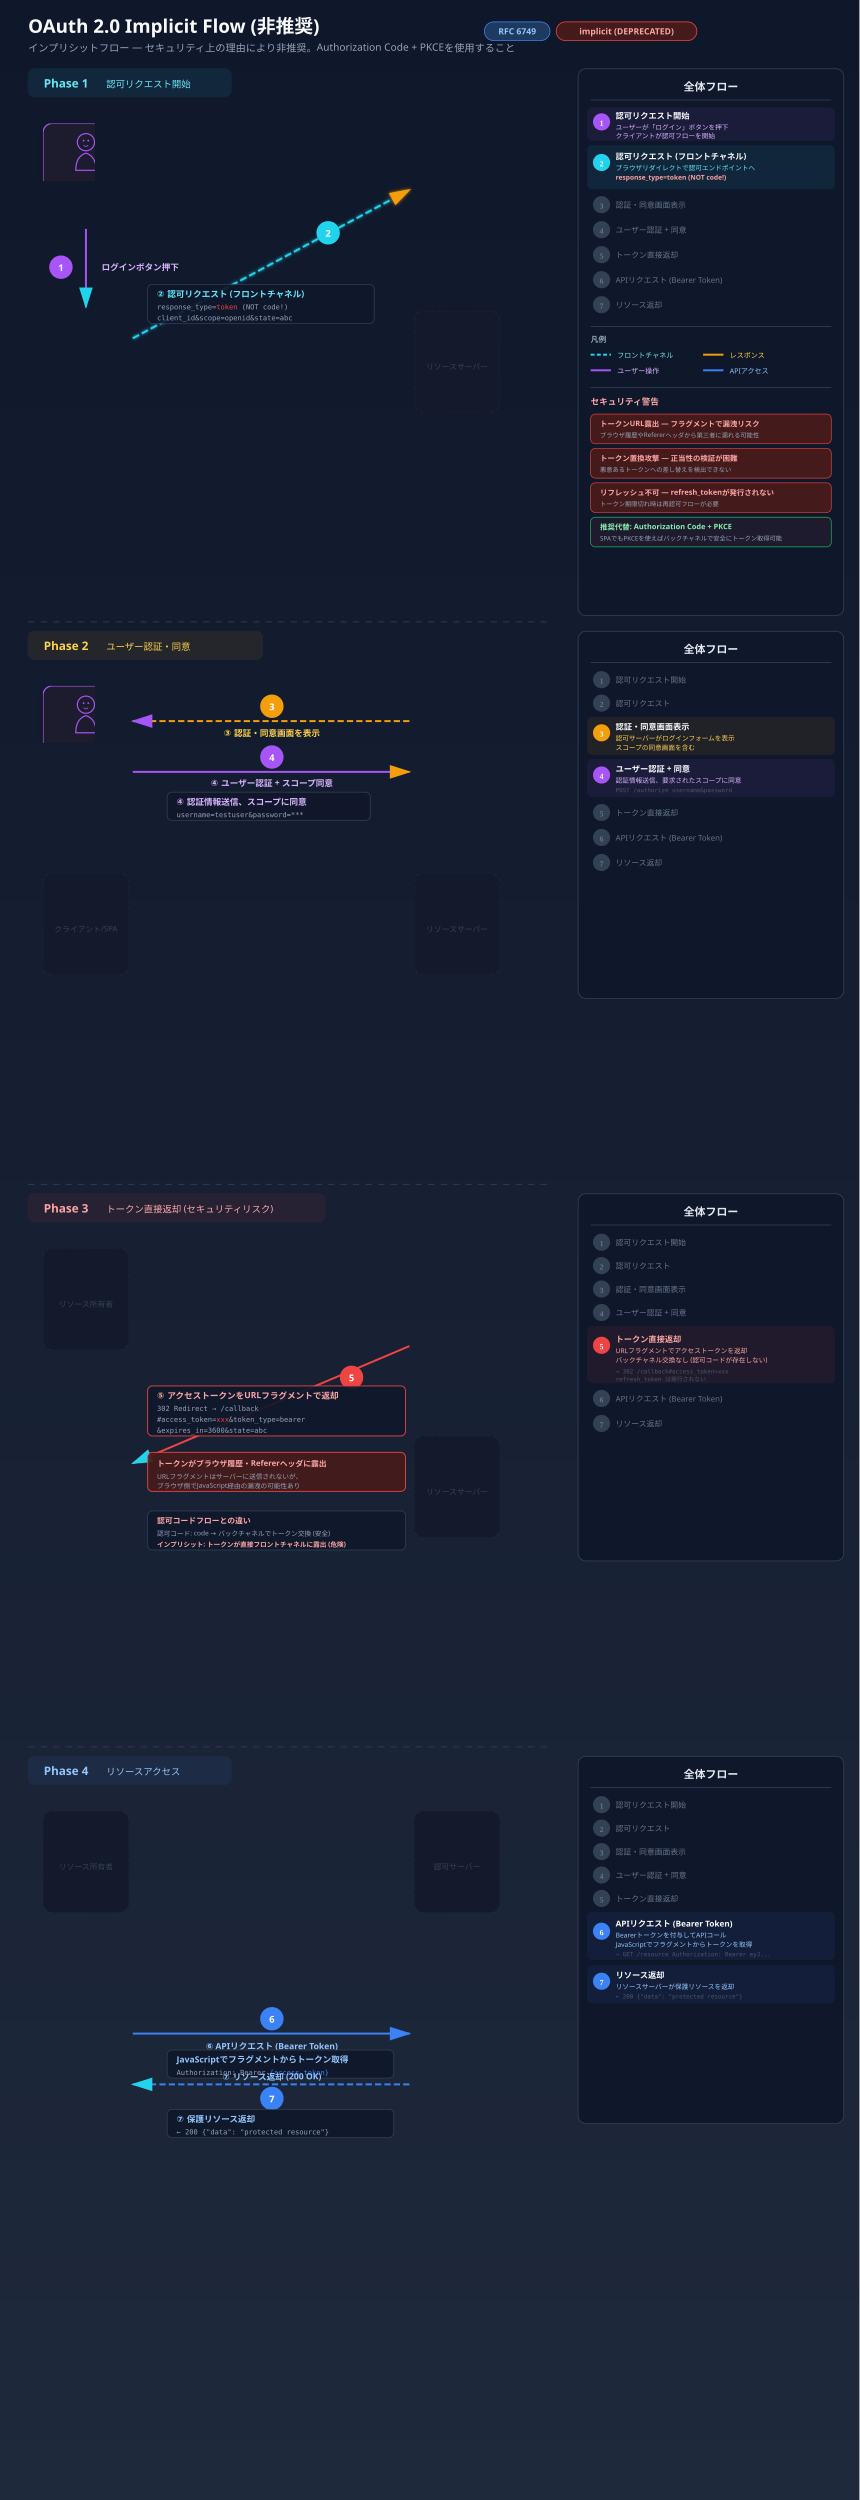
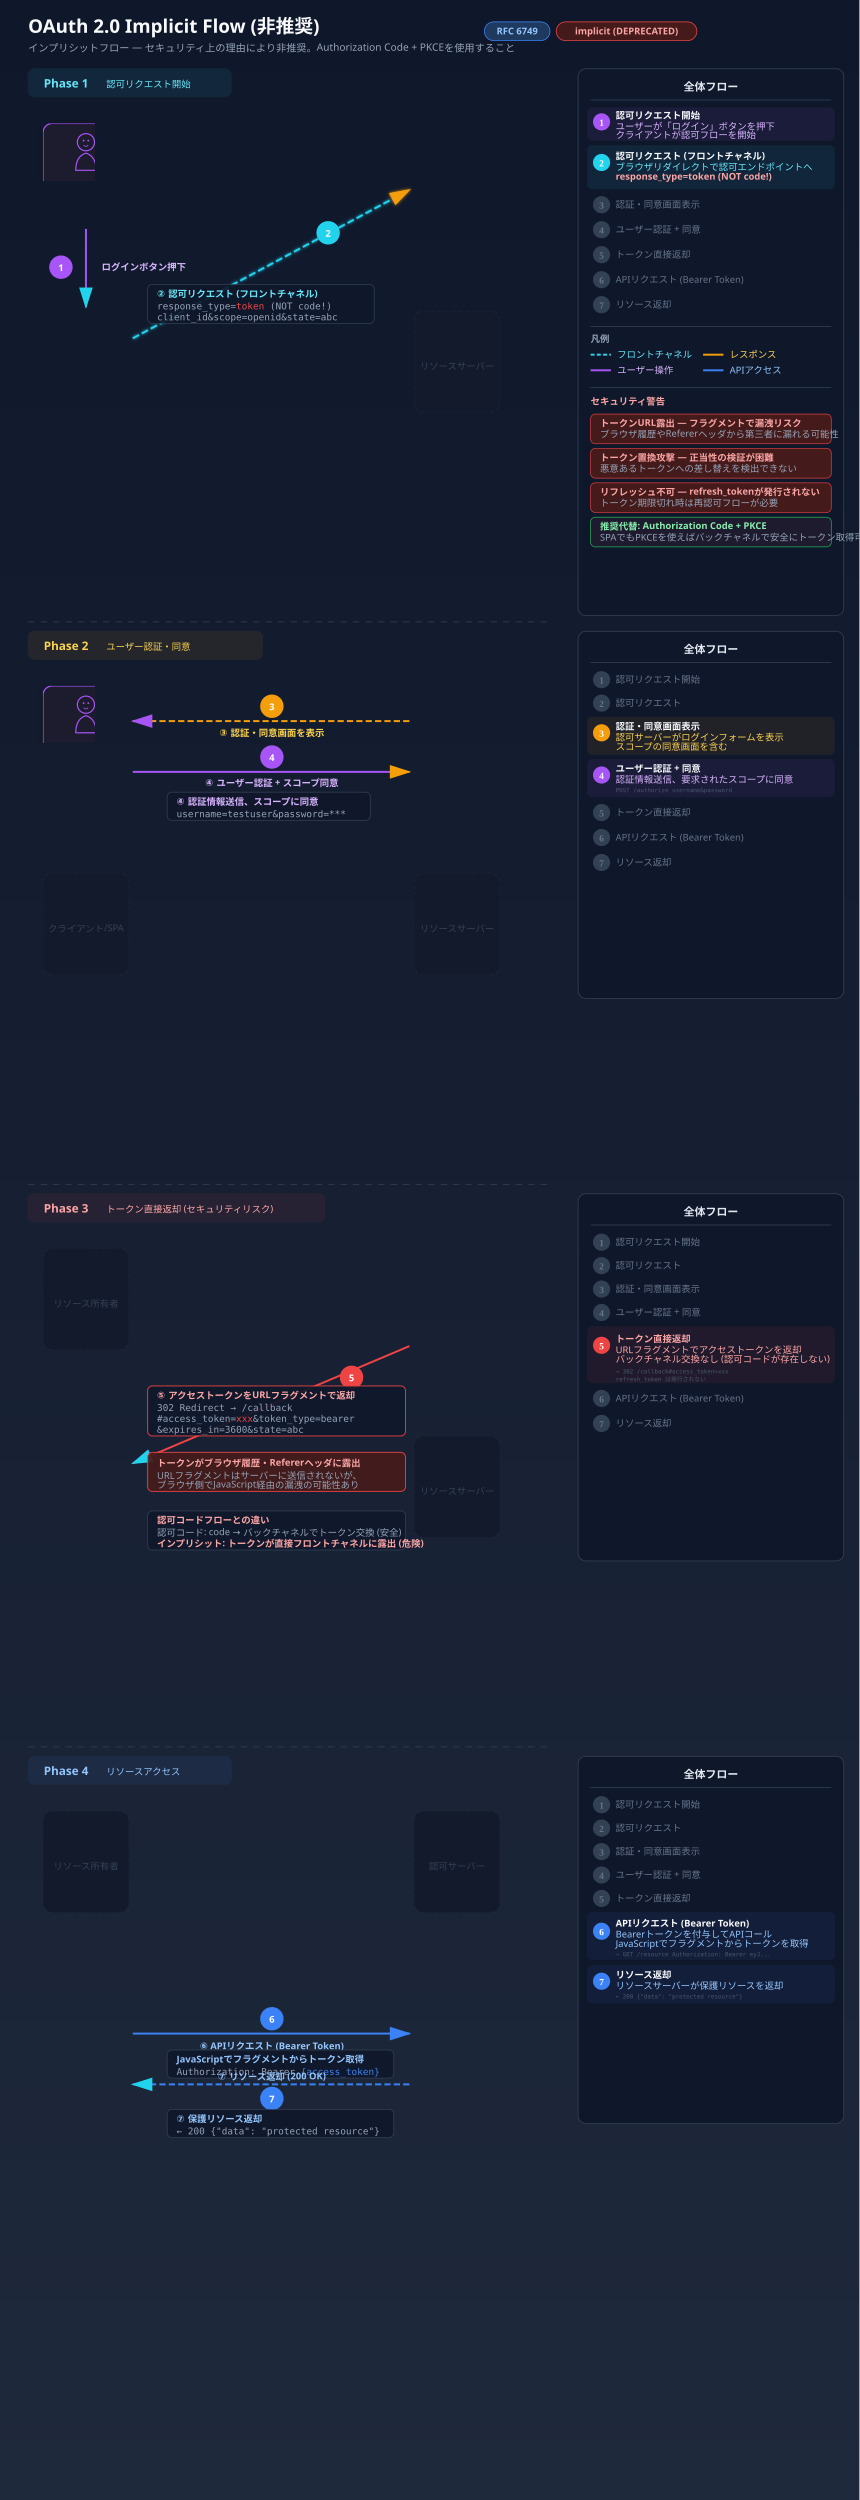
<svg xmlns="http://www.w3.org/2000/svg" viewBox="0 0 1100 3200">
  <defs>
    <linearGradient id="bgGrad" x1="0" y1="0" x2="0" y2="1">
      <stop offset="0%" stop-color="#0f172a" />
      <stop offset="100%" stop-color="#1e293b" />
    </linearGradient>
    <filter id="shadow">
      <feDropShadow dx="0" dy="2" stdDeviation="4" flood-color="#000" flood-opacity="0.35" />
    </filter>
    <filter id="glow">
      <feGaussianBlur stdDeviation="2.5" result="blur" />
      <feMerge>
        <feMergeNode in="blur" />
        <feMergeNode in="SourceGraphic" />
      </feMerge>
    </filter>
    <marker id="arrowPurple" markerWidth="11" markerHeight="7" refX="10" refY="3.5" orient="auto">
      <polygon points="0 0, 11 3.5, 0 7" fill="#a855f7" />
    </marker>
    <marker id="arrowCyan" markerWidth="11" markerHeight="7" refX="10" refY="3.5" orient="auto">
      <polygon points="0 0, 11 3.5, 0 7" fill="#22d3ee" />
    </marker>
    <marker id="arrowAmber" markerWidth="11" markerHeight="7" refX="10" refY="3.5" orient="auto">
      <polygon points="0 0, 11 3.5, 0 7" fill="#f59e0b" />
    </marker>
    <marker id="arrowGreen" markerWidth="11" markerHeight="7" refX="10" refY="3.5" orient="auto">
      <polygon points="0 0, 11 3.5, 0 7" fill="#22c55e" />
    </marker>
    <marker id="arrowBlue" markerWidth="11" markerHeight="7" refX="10" refY="3.5" orient="auto">
      <polygon points="0 0, 11 3.5, 0 7" fill="#3b82f6" />
    </marker>
    <marker id="arrowRed" markerWidth="11" markerHeight="7" refX="10" refY="3.5" orient="auto">
      <polygon points="0 0, 11 3.5, 0 7" fill="#ef4444" />
    </marker>
    <symbol id="owner" viewBox="0 0 110 130">
      <rect x="0" y="0" width="110" height="130" rx="12" fill="#1e1b2e" stroke="#a855f7" stroke-width="1.6" />
      <g transform="translate(55, 32)">
        <circle cx="0" cy="-8" r="11" fill="none" stroke="#a855f7" stroke-width="1.5" />
        <circle cx="-3" cy="-10" r="1.2" fill="#a855f7" />
        <circle cx="3" cy="-10" r="1.2" fill="#a855f7" />
        <path d="M-2.5,-4 Q0,-1 2.5,-4" fill="none" stroke="#a855f7" stroke-width="1" stroke-linecap="round" />
        <path d="M-13,28 Q-13,10 0,6 Q13,10 13,28" fill="none" stroke="#a855f7" stroke-width="1.5" />
        <line x1="-13" y1="28" x2="13" y2="28" stroke="#a855f7" stroke-width="1.5" stroke-linecap="round" />
        <rect x="17" y="-18" width="20" height="14" rx="2" fill="none" stroke="#a855f7" stroke-width="0.8" opacity="0.5" />
        <rect x="19" y="-16" width="5" height="5" rx="1" fill="#a855f7" opacity="0.3" />
      </g>
      <text x="55" y="100" text-anchor="middle" fill="#d8b4fe" font-size="12" font-weight="700" font-family="'Segoe UI', sans-serif">リソース所有者</text>
-       <text x="55" y="116" text-anchor="middle" fill="#a855f7" font-size="8.5" opacity="0.7" font-family="'Segoe UI', sans-serif">(Resource Owner)</text>
+       <text x="55" y="116" text-anchor="middle" fill="#a855f7" font-size="12" opacity="0.7" font-family="'Segoe UI', sans-serif">(Resource Owner)</text>
    </symbol>
    <symbol id="client" viewBox="0 0 110 130">
      <rect x="0" y="0" width="110" height="130" rx="12" fill="#1e1b2e" stroke="#22d3ee" stroke-width="1.6" />
      <g transform="translate(55, 34)">
        <rect x="-18" y="-16" width="36" height="26" rx="3" fill="none" stroke="#22d3ee" stroke-width="1.3" />
        <rect x="-14" y="-12" width="28" height="18" rx="1" fill="#22d3ee" opacity="0.05" />
        <circle cx="0" cy="-3" r="6.5" fill="none" stroke="#22d3ee" stroke-width="1" />
        <circle cx="0" cy="-3" r="2.5" fill="none" stroke="#22d3ee" stroke-width="0.8" />
        <line x1="0" y1="-11" x2="0" y2="-9.5" stroke="#22d3ee" stroke-width="1" />
        <line x1="0" y1="3.5" x2="0" y2="5" stroke="#22d3ee" stroke-width="1" />
        <line x1="-8" y1="-3" x2="-6.5" y2="-3" stroke="#22d3ee" stroke-width="1" />
        <line x1="6.5" y1="-3" x2="8" y2="-3" stroke="#22d3ee" stroke-width="1" />
        <line x1="0" y1="13" x2="0" y2="18" stroke="#22d3ee" stroke-width="1.3" />
        <line x1="-9" y1="18" x2="9" y2="18" stroke="#22d3ee" stroke-width="1.3" stroke-linecap="round" />
      </g>
      <text x="55" y="100" text-anchor="middle" fill="#67e8f9" font-size="12" font-weight="700" font-family="'Segoe UI', sans-serif">クライアント/SPA</text>
-       <text x="55" y="116" text-anchor="middle" fill="#22d3ee" font-size="8.5" opacity="0.7" font-family="'Segoe UI', sans-serif">(Client)</text>
+       <text x="55" y="116" text-anchor="middle" fill="#22d3ee" font-size="12" opacity="0.7" font-family="'Segoe UI', sans-serif">(Client)</text>
    </symbol>
    <symbol id="authsv" viewBox="0 0 110 130">
      <rect x="0" y="0" width="110" height="130" rx="12" fill="#1e1b2e" stroke="#f59e0b" stroke-width="1.6" />
      <g transform="translate(55, 32)">
        <path d="M0,-22 L14,-15 L14,1 Q14,14 0,20 Q-14,14 -14,1 L-14,-15 Z" fill="none" stroke="#f59e0b" stroke-width="1.4" />
        <rect x="-6" y="-3" width="12" height="10" rx="2" fill="none" stroke="#f59e0b" stroke-width="1.2" />
        <path d="M-3.5,-3 L-3.5,-7 Q-3.5,-12 0,-12 Q3.5,-12 3.5,-7 L3.5,-3" fill="none" stroke="#f59e0b" stroke-width="1.2" />
        <circle cx="0" cy="2" r="1.5" fill="#f59e0b" />
        <line x1="0" y1="3.5" x2="0" y2="6" stroke="#f59e0b" stroke-width="1.1" />
      </g>
      <text x="55" y="100" text-anchor="middle" fill="#fcd34d" font-size="12" font-weight="700" font-family="'Segoe UI', sans-serif">認可サーバー</text>
-       <text x="55" y="116" text-anchor="middle" fill="#f59e0b" font-size="8.5" opacity="0.7" font-family="'Segoe UI', sans-serif">(Auth Server)</text>
+       <text x="55" y="116" text-anchor="middle" fill="#f59e0b" font-size="12" opacity="0.7" font-family="'Segoe UI', sans-serif">(Auth Server)</text>
    </symbol>
    <symbol id="ressv" viewBox="0 0 110 130">
      <rect x="0" y="0" width="110" height="130" rx="12" fill="#1e1b2e" stroke="#3b82f6" stroke-width="1.6" />
      <g transform="translate(55, 30)">
        <rect x="-18" y="-18" width="36" height="11" rx="2" fill="none" stroke="#3b82f6" stroke-width="1.2" />
        <circle cx="-10" cy="-12.5" r="1.5" fill="#3b82f6" />
        <circle cx="-5" cy="-12.5" r="1.5" fill="#3b82f6" />
        <rect x="-18" y="-3" width="36" height="11" rx="2" fill="none" stroke="#3b82f6" stroke-width="1.2" />
        <circle cx="-10" cy="2.5" r="1.5" fill="#3b82f6" />
        <circle cx="-5" cy="2.5" r="1.5" fill="#3b82f6" />
        <rect x="-18" y="12" width="36" height="11" rx="2" fill="none" stroke="#3b82f6" stroke-width="1.2" />
        <circle cx="-10" cy="17.5" r="1.5" fill="#3b82f6" />
        <circle cx="-5" cy="17.5" r="1.5" fill="#3b82f6" />
        <g transform="translate(24, 8)">
          <rect x="-5" y="-2" width="10" height="7" rx="1.5" fill="#1e1b2e" stroke="#3b82f6" stroke-width="1" />
          <path d="M-2.5,-2 L-2.5,-5 Q-2.5,-8 0,-8 Q2.5,-8 2.5,-5 L2.5,-2" fill="none" stroke="#3b82f6" stroke-width="1" />
        </g>
      </g>
      <text x="55" y="100" text-anchor="middle" fill="#93c5fd" font-size="12" font-weight="700" font-family="'Segoe UI', sans-serif">リソースサーバー</text>
-       <text x="55" y="116" text-anchor="middle" fill="#3b82f6" font-size="8.5" opacity="0.7" font-family="'Segoe UI', sans-serif">(Resource Server)</text>
+       <text x="55" y="116" text-anchor="middle" fill="#3b82f6" font-size="12" opacity="0.7" font-family="'Segoe UI', sans-serif">(Resource Server)</text>
    </symbol>
    <symbol id="dimbox" viewBox="0 0 110 130">
      <rect x="0" y="0" width="110" height="130" rx="12" fill="#131a2b" stroke="#1e293b" stroke-width="1" stroke-dasharray="5,4" />
    </symbol>
  </defs>
  <rect width="1100" height="3200" fill="url(#bgGrad)" />
  <text x="36" y="42" fill="#f8fafc" font-size="24" font-weight="700" font-family="'Segoe UI', sans-serif">OAuth 2.0 Implicit Flow (非推奨)</text>
  <text x="36" y="66" fill="#94a3b8" font-size="13" font-family="'Segoe UI', sans-serif">インプリシットフロー — セキュリティ上の理由により非推奨。Authorization Code + PKCEを使用すること</text>
  <rect x="620" y="28" width="84" height="24" rx="12" fill="#1e3a5f" stroke="#3b82f6" stroke-width="1" />
-   <text x="662" y="44" text-anchor="middle" fill="#93c5fd" font-size="11" font-weight="600" font-family="'Segoe UI', sans-serif">RFC 6749</text>
+   <text x="662" y="44" text-anchor="middle" fill="#93c5fd" font-size="12" font-weight="600" font-family="'Segoe UI', sans-serif">RFC 6749</text>
  <rect x="712" y="28" width="180" height="24" rx="12" fill="#451a1a" stroke="#ef4444" stroke-width="1" />
-   <text x="802" y="44" text-anchor="middle" fill="#fca5a5" font-size="11" font-weight="600" font-family="'Segoe UI', sans-serif">implicit (DEPRECATED)</text>
+   <text x="802" y="44" text-anchor="middle" fill="#fca5a5" font-size="12" font-weight="600" font-family="'Segoe UI', sans-serif">implicit (DEPRECATED)</text>
  <g transform="translate(0, 88)">
    <rect x="36" y="0" width="260" height="36" rx="8" fill="#22d3ee" opacity="0.08" stroke="#22d3ee" stroke-width="1" />
    <text x="56" y="24" fill="#67e8f9" font-size="15" font-weight="700" font-family="'Segoe UI', sans-serif">Phase 1</text>
    <text x="136" y="24" fill="#67e8f9" font-size="12" font-family="'Segoe UI', sans-serif">認可リクエスト開始</text>
    <use href="#owner" x="55" y="70" width="110" height="130" filter="url(#shadow)" />
    <use href="#authsv" x="530" y="70" width="110" height="130" filter="url(#shadow)" />
    <use href="#client" x="55" y="310" width="110" height="130" filter="url(#shadow)" />
    <use href="#dimbox" x="530" y="310" width="110" height="130" />
-     <text x="585" y="385" text-anchor="middle" fill="#334155" font-size="10" font-family="'Segoe UI', sans-serif">リソースサーバー</text>
+     <text x="585" y="385" text-anchor="middle" fill="#334155" font-size="12" font-family="'Segoe UI', sans-serif">リソースサーバー</text>
    <path d="M 110 205 L 110 305" fill="none" stroke="#a855f7" stroke-width="2.5" marker-end="url(#arrowCyan)" />
    <circle cx="78" cy="254" r="15" fill="#a855f7" />
    <text x="78" y="259" text-anchor="middle" fill="#fff" font-size="12" font-weight="700" font-family="'Segoe UI', sans-serif">1</text>
-     <text x="130" y="258" fill="#d8b4fe" font-size="11" font-weight="600" font-family="'Segoe UI', sans-serif">ログインボタン押下</text>
+     <text x="130" y="258" fill="#d8b4fe" font-size="12" font-weight="600" font-family="'Segoe UI', sans-serif">ログインボタン押下</text>
    <path d="M 170 345 L 524 155" fill="none" stroke="#22d3ee" stroke-width="2.5" stroke-dasharray="9,4" marker-end="url(#arrowAmber)" filter="url(#glow)" />
    <circle cx="420" cy="210" r="15" fill="#22d3ee" />
    <text x="420" y="215" text-anchor="middle" fill="#fff" font-size="12" font-weight="700" font-family="'Segoe UI', sans-serif">2</text>
    <g transform="translate(195, 290)">
      <rect x="-6" y="-14" width="290" height="50" rx="6" fill="#0f172a" stroke="#334155" stroke-width="1" opacity="0.92" />
-       <text x="6" y="2" fill="#67e8f9" font-size="11" font-weight="600" font-family="'Segoe UI', sans-serif">② 認可リクエスト (フロントチャネル)</text>
-       <text x="6" y="18" fill="#94a3b8" font-size="9" font-family="'Fira Code', monospace">response_type=<tspan fill="#ef4444">token</tspan> (NOT code!)</text>
-       <text x="6" y="32" fill="#94a3b8" font-size="9" font-family="'Fira Code', monospace">client_id&amp;scope=openid&amp;state=abc</text>
+       <text x="6" y="2" fill="#67e8f9" font-size="12" font-weight="600" font-family="'Segoe UI', sans-serif">② 認可リクエスト (フロントチャネル)</text>
+       <text x="6" y="18" fill="#94a3b8" font-size="12" font-family="'Fira Code', monospace">response_type=<tspan fill="#ef4444">token</tspan> (NOT code!)</text>
+       <text x="6" y="32" fill="#94a3b8" font-size="12" font-family="'Fira Code', monospace">client_id&amp;scope=openid&amp;state=abc</text>
    </g>
    <g transform="translate(740, 0)">
      <rect x="0" y="0" width="340" height="700" rx="10" fill="#0f172a" stroke="#334155" stroke-width="1" />
      <text x="170" y="28" text-anchor="middle" fill="#e2e8f0" font-size="14" font-weight="700" font-family="'Segoe UI', sans-serif">全体フロー</text>
      <line x1="16" y1="40" x2="324" y2="40" stroke="#334155" stroke-width="1" />
      <rect x="12" y="50" width="316" height="42" rx="6" fill="#a855f7" opacity="0.08" stroke="#a855f7" stroke-width="0.8" />
      <circle cx="30" cy="68" r="11" fill="#a855f7" />
-       <text x="30" y="73" text-anchor="middle" fill="#fff" font-size="10" font-weight="700">1</text>
-       <text x="48" y="64" fill="#f8fafc" font-size="10.5" font-weight="600" font-family="'Segoe UI', sans-serif">認可リクエスト開始</text>
-       <text x="48" y="78" fill="#d8b4fe" font-size="8.5" font-family="'Segoe UI', sans-serif">ユーザーが「ログイン」ボタンを押下</text>
-       <text x="48" y="89" fill="#d8b4fe" font-size="8.5" font-family="'Segoe UI', sans-serif">クライアントが認可フローを開始</text>
+       <text x="30" y="73" text-anchor="middle" fill="#fff" font-size="12" font-weight="700">1</text>
+       <text x="48" y="64" fill="#f8fafc" font-size="12" font-weight="600" font-family="'Segoe UI', sans-serif">認可リクエスト開始</text>
+       <text x="48" y="78" fill="#d8b4fe" font-size="12" font-family="'Segoe UI', sans-serif">ユーザーが「ログイン」ボタンを押下</text>
+       <text x="48" y="89" fill="#d8b4fe" font-size="12" font-family="'Segoe UI', sans-serif">クライアントが認可フローを開始</text>
      <rect x="12" y="98" width="316" height="56" rx="6" fill="#22d3ee" opacity="0.08" stroke="#22d3ee" stroke-width="0.8" />
      <circle cx="30" cy="120" r="11" fill="#22d3ee" />
-       <text x="30" y="125" text-anchor="middle" fill="#fff" font-size="10" font-weight="700">2</text>
-       <text x="48" y="116" fill="#f8fafc" font-size="10.5" font-weight="600" font-family="'Segoe UI', sans-serif">認可リクエスト (フロントチャネル)</text>
-       <text x="48" y="130" fill="#67e8f9" font-size="8.5" font-family="'Segoe UI', sans-serif">ブラウザリダイレクトで認可エンドポイントへ</text>
-       <text x="48" y="142" fill="#fca5a5" font-size="8.5" font-weight="600" font-family="'Segoe UI', sans-serif">response_type=token (NOT code!)</text>
+       <text x="30" y="125" text-anchor="middle" fill="#fff" font-size="12" font-weight="700">2</text>
+       <text x="48" y="116" fill="#f8fafc" font-size="12" font-weight="600" font-family="'Segoe UI', sans-serif">認可リクエスト (フロントチャネル)</text>
+       <text x="48" y="130" fill="#67e8f9" font-size="12" font-family="'Segoe UI', sans-serif">ブラウザリダイレクトで認可エンドポイントへ</text>
+       <text x="48" y="142" fill="#fca5a5" font-size="12" font-weight="600" font-family="'Segoe UI', sans-serif">response_type=token (NOT code!)</text>
      <circle cx="30" cy="174" r="11" fill="#334155" />
-       <text x="30" y="179" text-anchor="middle" fill="#64748b" font-size="10" font-weight="700">3</text>
-       <text x="48" y="178" fill="#64748b" font-size="10" font-family="'Segoe UI', sans-serif">認証・同意画面表示</text>
+       <text x="30" y="179" text-anchor="middle" fill="#64748b" font-size="12" font-weight="700">3</text>
+       <text x="48" y="178" fill="#64748b" font-size="12" font-family="'Segoe UI', sans-serif">認証・同意画面表示</text>
      <circle cx="30" cy="206" r="11" fill="#334155" />
-       <text x="30" y="211" text-anchor="middle" fill="#64748b" font-size="10" font-weight="700">4</text>
-       <text x="48" y="210" fill="#64748b" font-size="10" font-family="'Segoe UI', sans-serif">ユーザー認証 + 同意</text>
+       <text x="30" y="211" text-anchor="middle" fill="#64748b" font-size="12" font-weight="700">4</text>
+       <text x="48" y="210" fill="#64748b" font-size="12" font-family="'Segoe UI', sans-serif">ユーザー認証 + 同意</text>
      <circle cx="30" cy="238" r="11" fill="#334155" />
-       <text x="30" y="243" text-anchor="middle" fill="#64748b" font-size="10" font-weight="700">5</text>
-       <text x="48" y="242" fill="#64748b" font-size="10" font-family="'Segoe UI', sans-serif">トークン直接返却</text>
+       <text x="30" y="243" text-anchor="middle" fill="#64748b" font-size="12" font-weight="700">5</text>
+       <text x="48" y="242" fill="#64748b" font-size="12" font-family="'Segoe UI', sans-serif">トークン直接返却</text>
      <circle cx="30" cy="270" r="11" fill="#334155" />
-       <text x="30" y="275" text-anchor="middle" fill="#64748b" font-size="10" font-weight="700">6</text>
-       <text x="48" y="274" fill="#64748b" font-size="10" font-family="'Segoe UI', sans-serif">APIリクエスト (Bearer Token)</text>
+       <text x="30" y="275" text-anchor="middle" fill="#64748b" font-size="12" font-weight="700">6</text>
+       <text x="48" y="274" fill="#64748b" font-size="12" font-family="'Segoe UI', sans-serif">APIリクエスト (Bearer Token)</text>
      <circle cx="30" cy="302" r="11" fill="#334155" />
-       <text x="30" y="307" text-anchor="middle" fill="#64748b" font-size="10" font-weight="700">7</text>
-       <text x="48" y="306" fill="#64748b" font-size="10" font-family="'Segoe UI', sans-serif">リソース返却</text>
+       <text x="30" y="307" text-anchor="middle" fill="#64748b" font-size="12" font-weight="700">7</text>
+       <text x="48" y="306" fill="#64748b" font-size="12" font-family="'Segoe UI', sans-serif">リソース返却</text>
      <line x1="16" y1="330" x2="324" y2="330" stroke="#334155" stroke-width="1" />
-       <text x="16" y="350" fill="#94a3b8" font-size="10" font-weight="600" font-family="'Segoe UI', sans-serif">凡例</text>
+       <text x="16" y="350" fill="#94a3b8" font-size="12" font-weight="600" font-family="'Segoe UI', sans-serif">凡例</text>
      <line x1="16" y1="366" x2="42" y2="366" stroke="#22d3ee" stroke-width="2.5" stroke-dasharray="5,3" />
-       <text x="50" y="370" fill="#67e8f9" font-size="9" font-family="'Segoe UI', sans-serif">フロントチャネル</text>
+       <text x="50" y="370" fill="#67e8f9" font-size="12" font-family="'Segoe UI', sans-serif">フロントチャネル</text>
      <line x1="160" y1="366" x2="186" y2="366" stroke="#f59e0b" stroke-width="2.5" />
-       <text x="194" y="370" fill="#fcd34d" font-size="9" font-family="'Segoe UI', sans-serif">レスポンス</text>
+       <text x="194" y="370" fill="#fcd34d" font-size="12" font-family="'Segoe UI', sans-serif">レスポンス</text>
      <line x1="16" y1="386" x2="42" y2="386" stroke="#a855f7" stroke-width="2.5" />
-       <text x="50" y="390" fill="#d8b4fe" font-size="9" font-family="'Segoe UI', sans-serif">ユーザー操作</text>
+       <text x="50" y="390" fill="#d8b4fe" font-size="12" font-family="'Segoe UI', sans-serif">ユーザー操作</text>
      <line x1="160" y1="386" x2="186" y2="386" stroke="#3b82f6" stroke-width="2.5" />
-       <text x="194" y="390" fill="#93c5fd" font-size="9" font-family="'Segoe UI', sans-serif">APIアクセス</text>
+       <text x="194" y="390" fill="#93c5fd" font-size="12" font-family="'Segoe UI', sans-serif">APIアクセス</text>
      <line x1="16" y1="408" x2="324" y2="408" stroke="#334155" stroke-width="1" />
-       <text x="16" y="430" fill="#fca5a5" font-size="11" font-weight="700" font-family="'Segoe UI', sans-serif">セキュリティ警告</text>
+       <text x="16" y="430" fill="#fca5a5" font-size="12" font-weight="700" font-family="'Segoe UI', sans-serif">セキュリティ警告</text>
      <rect x="16" y="442" width="308" height="38" rx="6" fill="#451a1a" stroke="#ef4444" stroke-width="0.8" />
-       <text x="28" y="458" fill="#fca5a5" font-size="9.5" font-weight="600" font-family="'Segoe UI', sans-serif">トークンURL露出 — フラグメントで漏洩リスク</text>
-       <text x="28" y="472" fill="#94a3b8" font-size="8" font-family="'Segoe UI', sans-serif">ブラウザ履歴やRefererヘッダから第三者に漏れる可能性</text>
+       <text x="28" y="458" fill="#fca5a5" font-size="12" font-weight="600" font-family="'Segoe UI', sans-serif">トークンURL露出 — フラグメントで漏洩リスク</text>
+       <text x="28" y="472" fill="#94a3b8" font-size="12" font-family="'Segoe UI', sans-serif">ブラウザ履歴やRefererヘッダから第三者に漏れる可能性</text>
      <rect x="16" y="486" width="308" height="38" rx="6" fill="#451a1a" stroke="#ef4444" stroke-width="0.8" />
-       <text x="28" y="502" fill="#fca5a5" font-size="9.5" font-weight="600" font-family="'Segoe UI', sans-serif">トークン置換攻撃 — 正当性の検証が困難</text>
-       <text x="28" y="516" fill="#94a3b8" font-size="8" font-family="'Segoe UI', sans-serif">悪意あるトークンへの差し替えを検出できない</text>
+       <text x="28" y="502" fill="#fca5a5" font-size="12" font-weight="600" font-family="'Segoe UI', sans-serif">トークン置換攻撃 — 正当性の検証が困難</text>
+       <text x="28" y="516" fill="#94a3b8" font-size="12" font-family="'Segoe UI', sans-serif">悪意あるトークンへの差し替えを検出できない</text>
      <rect x="16" y="530" width="308" height="38" rx="6" fill="#451a1a" stroke="#ef4444" stroke-width="0.8" />
-       <text x="28" y="546" fill="#fca5a5" font-size="9.5" font-weight="600" font-family="'Segoe UI', sans-serif">リフレッシュ不可 — refresh_tokenが発行されない</text>
-       <text x="28" y="560" fill="#94a3b8" font-size="8" font-family="'Segoe UI', sans-serif">トークン期限切れ時は再認可フローが必要</text>
+       <text x="28" y="546" fill="#fca5a5" font-size="12" font-weight="600" font-family="'Segoe UI', sans-serif">リフレッシュ不可 — refresh_tokenが発行されない</text>
+       <text x="28" y="560" fill="#94a3b8" font-size="12" font-family="'Segoe UI', sans-serif">トークン期限切れ時は再認可フローが必要</text>
      <rect x="16" y="574" width="308" height="38" rx="6" fill="#1e1b2e" stroke="#22c55e" stroke-width="0.8" />
-       <text x="28" y="590" fill="#86efac" font-size="9.5" font-weight="600" font-family="'Segoe UI', sans-serif">推奨代替: Authorization Code + PKCE</text>
-       <text x="28" y="604" fill="#94a3b8" font-size="8" font-family="'Segoe UI', sans-serif">SPAでもPKCEを使えばバックチャネルで安全にトークン取得可能</text>
+       <text x="28" y="590" fill="#86efac" font-size="12" font-weight="600" font-family="'Segoe UI', sans-serif">推奨代替: Authorization Code + PKCE</text>
+       <text x="28" y="604" fill="#94a3b8" font-size="12" font-family="'Segoe UI', sans-serif">SPAでもPKCEを使えばバックチャネルで安全にトークン取得可能</text>
    </g>
  </g>
  <line x1="36" y1="796" x2="700" y2="796" stroke="#334155" stroke-width="1" stroke-dasharray="8,8" />
  <g transform="translate(0, 808)">
    <rect x="36" y="0" width="300" height="36" rx="8" fill="#f59e0b" opacity="0.08" stroke="#f59e0b" stroke-width="1" />
    <text x="56" y="24" fill="#fcd34d" font-size="15" font-weight="700" font-family="'Segoe UI', sans-serif">Phase 2</text>
    <text x="136" y="24" fill="#fcd34d" font-size="12" font-family="'Segoe UI', sans-serif">ユーザー認証・同意</text>
    <use href="#owner" x="55" y="70" width="110" height="130" filter="url(#shadow)" />
    <use href="#authsv" x="530" y="70" width="110" height="130" filter="url(#shadow)" />
    <use href="#dimbox" x="55" y="310" width="110" height="130" />
-     <text x="110" y="385" text-anchor="middle" fill="#334155" font-size="10" font-family="'Segoe UI', sans-serif">クライアント/SPA</text>
+     <text x="110" y="385" text-anchor="middle" fill="#334155" font-size="12" font-family="'Segoe UI', sans-serif">クライアント/SPA</text>
    <use href="#dimbox" x="530" y="310" width="110" height="130" />
-     <text x="585" y="385" text-anchor="middle" fill="#334155" font-size="10" font-family="'Segoe UI', sans-serif">リソースサーバー</text>
+     <text x="585" y="385" text-anchor="middle" fill="#334155" font-size="12" font-family="'Segoe UI', sans-serif">リソースサーバー</text>
    <path d="M 524 115 L 170 115" fill="none" stroke="#f59e0b" stroke-width="2.5" stroke-dasharray="8,4" marker-end="url(#arrowPurple)" />
    <circle cx="348" cy="96" r="15" fill="#f59e0b" />
    <text x="348" y="101" text-anchor="middle" fill="#fff" font-size="12" font-weight="700" font-family="'Segoe UI', sans-serif">3</text>
-     <text x="348" y="134" text-anchor="middle" fill="#fcd34d" font-size="11" font-weight="600" font-family="'Segoe UI', sans-serif">③ 認証・同意画面を表示</text>
+     <text x="348" y="134" text-anchor="middle" fill="#fcd34d" font-size="12" font-weight="600" font-family="'Segoe UI', sans-serif">③ 認証・同意画面を表示</text>
    <path d="M 170 180 L 524 180" fill="none" stroke="#a855f7" stroke-width="2.5" marker-end="url(#arrowAmber)" />
    <circle cx="348" cy="161" r="15" fill="#a855f7" />
    <text x="348" y="166" text-anchor="middle" fill="#fff" font-size="12" font-weight="700" font-family="'Segoe UI', sans-serif">4</text>
-     <text x="348" y="198" text-anchor="middle" fill="#d8b4fe" font-size="11" font-weight="600" font-family="'Segoe UI', sans-serif">④ ユーザー認証 + スコープ同意</text>
+     <text x="348" y="198" text-anchor="middle" fill="#d8b4fe" font-size="12" font-weight="600" font-family="'Segoe UI', sans-serif">④ ユーザー認証 + スコープ同意</text>
    <g transform="translate(220, 220)">
      <rect x="-6" y="-14" width="260" height="36" rx="6" fill="#0f172a" stroke="#334155" stroke-width="1" opacity="0.92" />
-       <text x="6" y="2" fill="#d8b4fe" font-size="11" font-weight="600" font-family="'Segoe UI', sans-serif">④ 認証情報送信、スコープに同意</text>
-       <text x="6" y="18" fill="#94a3b8" font-size="9" font-family="'Fira Code', monospace">username=testuser&amp;password=***</text>
+       <text x="6" y="2" fill="#d8b4fe" font-size="12" font-weight="600" font-family="'Segoe UI', sans-serif">④ 認証情報送信、スコープに同意</text>
+       <text x="6" y="18" fill="#94a3b8" font-size="12" font-family="'Fira Code', monospace">username=testuser&amp;password=***</text>
    </g>
    <g transform="translate(740, 0)">
      <rect x="0" y="0" width="340" height="470" rx="10" fill="#0f172a" stroke="#334155" stroke-width="1" />
      <text x="170" y="28" text-anchor="middle" fill="#e2e8f0" font-size="14" font-weight="700" font-family="'Segoe UI', sans-serif">全体フロー</text>
      <line x1="16" y1="40" x2="324" y2="40" stroke="#334155" stroke-width="1" />
      <circle cx="30" cy="62" r="11" fill="#334155" />
-       <text x="30" y="67" text-anchor="middle" fill="#64748b" font-size="10" font-weight="700">1</text>
-       <text x="48" y="66" fill="#64748b" font-size="10" font-family="'Segoe UI', sans-serif">認可リクエスト開始</text>
+       <text x="30" y="67" text-anchor="middle" fill="#64748b" font-size="12" font-weight="700">1</text>
+       <text x="48" y="66" fill="#64748b" font-size="12" font-family="'Segoe UI', sans-serif">認可リクエスト開始</text>
      <circle cx="30" cy="92" r="11" fill="#334155" />
-       <text x="30" y="97" text-anchor="middle" fill="#64748b" font-size="10" font-weight="700">2</text>
-       <text x="48" y="96" fill="#64748b" font-size="10" font-family="'Segoe UI', sans-serif">認可リクエスト</text>
+       <text x="30" y="97" text-anchor="middle" fill="#64748b" font-size="12" font-weight="700">2</text>
+       <text x="48" y="96" fill="#64748b" font-size="12" font-family="'Segoe UI', sans-serif">認可リクエスト</text>
      <rect x="12" y="110" width="316" height="48" rx="6" fill="#f59e0b" opacity="0.08" stroke="#f59e0b" stroke-width="0.8" />
      <circle cx="30" cy="130" r="11" fill="#f59e0b" />
-       <text x="30" y="135" text-anchor="middle" fill="#fff" font-size="10" font-weight="700">3</text>
-       <text x="48" y="126" fill="#f8fafc" font-size="10.5" font-weight="600" font-family="'Segoe UI', sans-serif">認証・同意画面表示</text>
-       <text x="48" y="140" fill="#fcd34d" font-size="8.5" font-family="'Segoe UI', sans-serif">認可サーバーがログインフォームを表示</text>
-       <text x="48" y="152" fill="#fcd34d" font-size="8.5" font-family="'Segoe UI', sans-serif">スコープの同意画面を含む</text>
+       <text x="30" y="135" text-anchor="middle" fill="#fff" font-size="12" font-weight="700">3</text>
+       <text x="48" y="126" fill="#f8fafc" font-size="12" font-weight="600" font-family="'Segoe UI', sans-serif">認証・同意画面表示</text>
+       <text x="48" y="140" fill="#fcd34d" font-size="12" font-family="'Segoe UI', sans-serif">認可サーバーがログインフォームを表示</text>
+       <text x="48" y="152" fill="#fcd34d" font-size="12" font-family="'Segoe UI', sans-serif">スコープの同意画面を含む</text>
      <rect x="12" y="164" width="316" height="48" rx="6" fill="#a855f7" opacity="0.08" stroke="#a855f7" stroke-width="0.8" />
      <circle cx="30" cy="184" r="11" fill="#a855f7" />
-       <text x="30" y="189" text-anchor="middle" fill="#fff" font-size="10" font-weight="700">4</text>
-       <text x="48" y="180" fill="#f8fafc" font-size="10.5" font-weight="600" font-family="'Segoe UI', sans-serif">ユーザー認証 + 同意</text>
-       <text x="48" y="194" fill="#d8b4fe" font-size="8.5" font-family="'Segoe UI', sans-serif">認証情報送信、要求されたスコープに同意</text>
+       <text x="30" y="189" text-anchor="middle" fill="#fff" font-size="12" font-weight="700">4</text>
+       <text x="48" y="180" fill="#f8fafc" font-size="12" font-weight="600" font-family="'Segoe UI', sans-serif">ユーザー認証 + 同意</text>
+       <text x="48" y="194" fill="#d8b4fe" font-size="12" font-family="'Segoe UI', sans-serif">認証情報送信、要求されたスコープに同意</text>
      <text x="48" y="206" fill="#475569" font-size="7.5" font-family="'Fira Code', monospace">POST /authorize username&amp;password</text>
      <circle cx="30" cy="232" r="11" fill="#334155" />
-       <text x="30" y="237" text-anchor="middle" fill="#64748b" font-size="10" font-weight="700">5</text>
-       <text x="48" y="236" fill="#64748b" font-size="10" font-family="'Segoe UI', sans-serif">トークン直接返却</text>
+       <text x="30" y="237" text-anchor="middle" fill="#64748b" font-size="12" font-weight="700">5</text>
+       <text x="48" y="236" fill="#64748b" font-size="12" font-family="'Segoe UI', sans-serif">トークン直接返却</text>
      <circle cx="30" cy="264" r="11" fill="#334155" />
-       <text x="30" y="269" text-anchor="middle" fill="#64748b" font-size="10" font-weight="700">6</text>
-       <text x="48" y="268" fill="#64748b" font-size="10" font-family="'Segoe UI', sans-serif">APIリクエスト (Bearer Token)</text>
+       <text x="30" y="269" text-anchor="middle" fill="#64748b" font-size="12" font-weight="700">6</text>
+       <text x="48" y="268" fill="#64748b" font-size="12" font-family="'Segoe UI', sans-serif">APIリクエスト (Bearer Token)</text>
      <circle cx="30" cy="296" r="11" fill="#334155" />
-       <text x="30" y="301" text-anchor="middle" fill="#64748b" font-size="10" font-weight="700">7</text>
-       <text x="48" y="300" fill="#64748b" font-size="10" font-family="'Segoe UI', sans-serif">リソース返却</text>
+       <text x="30" y="301" text-anchor="middle" fill="#64748b" font-size="12" font-weight="700">7</text>
+       <text x="48" y="300" fill="#64748b" font-size="12" font-family="'Segoe UI', sans-serif">リソース返却</text>
    </g>
  </g>
  <line x1="36" y1="1516" x2="700" y2="1516" stroke="#334155" stroke-width="1" stroke-dasharray="8,8" />
  <g transform="translate(0, 1528)">
    <rect x="36" y="0" width="380" height="36" rx="8" fill="#ef4444" opacity="0.08" stroke="#ef4444" stroke-width="1" />
    <text x="56" y="24" fill="#fca5a5" font-size="15" font-weight="700" font-family="'Segoe UI', sans-serif">Phase 3</text>
    <text x="136" y="24" fill="#fca5a5" font-size="12" font-family="'Segoe UI', sans-serif">トークン直接返却 (セキュリティリスク)</text>
    <use href="#dimbox" x="55" y="70" width="110" height="130" />
-     <text x="110" y="145" text-anchor="middle" fill="#334155" font-size="10" font-family="'Segoe UI', sans-serif">リソース所有者</text>
+     <text x="110" y="145" text-anchor="middle" fill="#334155" font-size="12" font-family="'Segoe UI', sans-serif">リソース所有者</text>
    <use href="#authsv" x="530" y="70" width="110" height="130" filter="url(#shadow)" />
    <use href="#client" x="55" y="310" width="110" height="130" filter="url(#shadow)" />
    <use href="#dimbox" x="530" y="310" width="110" height="130" />
-     <text x="585" y="385" text-anchor="middle" fill="#334155" font-size="10" font-family="'Segoe UI', sans-serif">リソースサーバー</text>
+     <text x="585" y="385" text-anchor="middle" fill="#334155" font-size="12" font-family="'Segoe UI', sans-serif">リソースサーバー</text>
    <path d="M 524 195 L 170 345" fill="none" stroke="#ef4444" stroke-width="2.5" marker-end="url(#arrowCyan)" />
    <circle cx="450" cy="235" r="15" fill="#ef4444" />
    <text x="450" y="240" text-anchor="middle" fill="#fff" font-size="12" font-weight="700" font-family="'Segoe UI', sans-serif">5</text>
    <g transform="translate(195, 260)">
      <rect x="-6" y="-14" width="330" height="64" rx="6" fill="#0f172a" stroke="#ef4444" stroke-width="1.2" opacity="0.92" />
-       <text x="6" y="2" fill="#fca5a5" font-size="11" font-weight="600" font-family="'Segoe UI', sans-serif">⑤ アクセストークンをURLフラグメントで返却</text>
-       <text x="6" y="18" fill="#94a3b8" font-size="9" font-family="'Fira Code', monospace">302 Redirect → /callback</text>
-       <text x="6" y="32" fill="#94a3b8" font-size="9" font-family="'Fira Code', monospace">#access_token=<tspan fill="#ef4444">xxx</tspan>&amp;token_type=bearer</text>
-       <text x="6" y="46" fill="#94a3b8" font-size="9" font-family="'Fira Code', monospace">&amp;expires_in=3600&amp;state=abc</text>
+       <text x="6" y="2" fill="#fca5a5" font-size="12" font-weight="600" font-family="'Segoe UI', sans-serif">⑤ アクセストークンをURLフラグメントで返却</text>
+       <text x="6" y="18" fill="#94a3b8" font-size="12" font-family="'Fira Code', monospace">302 Redirect → /callback</text>
+       <text x="6" y="32" fill="#94a3b8" font-size="12" font-family="'Fira Code', monospace">#access_token=<tspan fill="#ef4444">xxx</tspan>&amp;token_type=bearer</text>
+       <text x="6" y="46" fill="#94a3b8" font-size="12" font-family="'Fira Code', monospace">&amp;expires_in=3600&amp;state=abc</text>
    </g>
    <g transform="translate(195, 345)">
      <rect x="-6" y="-14" width="330" height="50" rx="6" fill="#451a1a" stroke="#ef4444" stroke-width="1.2" opacity="0.92" />
-       <text x="6" y="4" fill="#fca5a5" font-size="10" font-weight="700" font-family="'Segoe UI', sans-serif">トークンがブラウザ履歴・Refererヘッダに露出</text>
-       <text x="6" y="20" fill="#94a3b8" font-size="8.5" font-family="'Segoe UI', sans-serif">URLフラグメントはサーバーに送信されないが、</text>
-       <text x="6" y="32" fill="#94a3b8" font-size="8.5" font-family="'Segoe UI', sans-serif">ブラウザ側でJavaScript経由の漏洩の可能性あり</text>
+       <text x="6" y="4" fill="#fca5a5" font-size="12" font-weight="700" font-family="'Segoe UI', sans-serif">トークンがブラウザ履歴・Refererヘッダに露出</text>
+       <text x="6" y="20" fill="#94a3b8" font-size="12" font-family="'Segoe UI', sans-serif">URLフラグメントはサーバーに送信されないが、</text>
+       <text x="6" y="32" fill="#94a3b8" font-size="12" font-family="'Segoe UI', sans-serif">ブラウザ側でJavaScript経由の漏洩の可能性あり</text>
    </g>
    <g transform="translate(195, 420)">
      <rect x="-6" y="-14" width="330" height="50" rx="6" fill="#0f172a" stroke="#334155" stroke-width="1" opacity="0.92" />
-       <text x="6" y="2" fill="#fca5a5" font-size="10" font-weight="700" font-family="'Segoe UI', sans-serif">認可コードフローとの違い</text>
-       <text x="6" y="18" fill="#94a3b8" font-size="8.5" font-family="'Segoe UI', sans-serif">認可コード: code → バックチャネルでトークン交換 (安全)</text>
-       <text x="6" y="32" fill="#fca5a5" font-size="8.5" font-weight="600" font-family="'Segoe UI', sans-serif">インプリシット: トークンが直接フロントチャネルに露出 (危険)</text>
+       <text x="6" y="2" fill="#fca5a5" font-size="12" font-weight="700" font-family="'Segoe UI', sans-serif">認可コードフローとの違い</text>
+       <text x="6" y="18" fill="#94a3b8" font-size="12" font-family="'Segoe UI', sans-serif">認可コード: code → バックチャネルでトークン交換 (安全)</text>
+       <text x="6" y="32" fill="#fca5a5" font-size="12" font-weight="600" font-family="'Segoe UI', sans-serif">インプリシット: トークンが直接フロントチャネルに露出 (危険)</text>
    </g>
    <g transform="translate(740, 0)">
      <rect x="0" y="0" width="340" height="470" rx="10" fill="#0f172a" stroke="#334155" stroke-width="1" />
      <text x="170" y="28" text-anchor="middle" fill="#e2e8f0" font-size="14" font-weight="700" font-family="'Segoe UI', sans-serif">全体フロー</text>
      <line x1="16" y1="40" x2="324" y2="40" stroke="#334155" stroke-width="1" />
      <circle cx="30" cy="62" r="11" fill="#334155" />
-       <text x="30" y="67" text-anchor="middle" fill="#64748b" font-size="10" font-weight="700">1</text>
-       <text x="48" y="66" fill="#64748b" font-size="10" font-family="'Segoe UI', sans-serif">認可リクエスト開始</text>
+       <text x="30" y="67" text-anchor="middle" fill="#64748b" font-size="12" font-weight="700">1</text>
+       <text x="48" y="66" fill="#64748b" font-size="12" font-family="'Segoe UI', sans-serif">認可リクエスト開始</text>
      <circle cx="30" cy="92" r="11" fill="#334155" />
-       <text x="30" y="97" text-anchor="middle" fill="#64748b" font-size="10" font-weight="700">2</text>
-       <text x="48" y="96" fill="#64748b" font-size="10" font-family="'Segoe UI', sans-serif">認可リクエスト</text>
+       <text x="30" y="97" text-anchor="middle" fill="#64748b" font-size="12" font-weight="700">2</text>
+       <text x="48" y="96" fill="#64748b" font-size="12" font-family="'Segoe UI', sans-serif">認可リクエスト</text>
      <circle cx="30" cy="122" r="11" fill="#334155" />
-       <text x="30" y="127" text-anchor="middle" fill="#64748b" font-size="10" font-weight="700">3</text>
-       <text x="48" y="126" fill="#64748b" font-size="10" font-family="'Segoe UI', sans-serif">認証・同意画面表示</text>
+       <text x="30" y="127" text-anchor="middle" fill="#64748b" font-size="12" font-weight="700">3</text>
+       <text x="48" y="126" fill="#64748b" font-size="12" font-family="'Segoe UI', sans-serif">認証・同意画面表示</text>
      <circle cx="30" cy="152" r="11" fill="#334155" />
-       <text x="30" y="157" text-anchor="middle" fill="#64748b" font-size="10" font-weight="700">4</text>
-       <text x="48" y="156" fill="#64748b" font-size="10" font-family="'Segoe UI', sans-serif">ユーザー認証 + 同意</text>
+       <text x="30" y="157" text-anchor="middle" fill="#64748b" font-size="12" font-weight="700">4</text>
+       <text x="48" y="156" fill="#64748b" font-size="12" font-family="'Segoe UI', sans-serif">ユーザー認証 + 同意</text>
      <rect x="12" y="170" width="316" height="72" rx="6" fill="#ef4444" opacity="0.08" stroke="#ef4444" stroke-width="0.8" />
      <circle cx="30" cy="194" r="11" fill="#ef4444" />
-       <text x="30" y="199" text-anchor="middle" fill="#fff" font-size="10" font-weight="700">5</text>
-       <text x="48" y="190" fill="#fca5a5" font-size="10.5" font-weight="600" font-family="'Segoe UI', sans-serif">トークン直接返却</text>
-       <text x="48" y="204" fill="#fca5a5" font-size="8.5" font-family="'Segoe UI', sans-serif">URLフラグメントでアクセストークンを返却</text>
-       <text x="48" y="216" fill="#fca5a5" font-size="8.5" font-family="'Segoe UI', sans-serif">バックチャネル交換なし (認可コードが存在しない)</text>
+       <text x="30" y="199" text-anchor="middle" fill="#fff" font-size="12" font-weight="700">5</text>
+       <text x="48" y="190" fill="#fca5a5" font-size="12" font-weight="600" font-family="'Segoe UI', sans-serif">トークン直接返却</text>
+       <text x="48" y="204" fill="#fca5a5" font-size="12" font-family="'Segoe UI', sans-serif">URLフラグメントでアクセストークンを返却</text>
+       <text x="48" y="216" fill="#fca5a5" font-size="12" font-family="'Segoe UI', sans-serif">バックチャネル交換なし (認可コードが存在しない)</text>
      <text x="48" y="230" fill="#475569" font-size="7.5" font-family="'Fira Code', monospace">→ 302 /callback#access_token=xxx</text>
      <text x="48" y="240" fill="#475569" font-size="7.5" font-family="'Fira Code', monospace">  refresh_token は発行されない</text>
      <circle cx="30" cy="262" r="11" fill="#334155" />
-       <text x="30" y="267" text-anchor="middle" fill="#64748b" font-size="10" font-weight="700">6</text>
-       <text x="48" y="266" fill="#64748b" font-size="10" font-family="'Segoe UI', sans-serif">APIリクエスト (Bearer Token)</text>
+       <text x="30" y="267" text-anchor="middle" fill="#64748b" font-size="12" font-weight="700">6</text>
+       <text x="48" y="266" fill="#64748b" font-size="12" font-family="'Segoe UI', sans-serif">APIリクエスト (Bearer Token)</text>
      <circle cx="30" cy="294" r="11" fill="#334155" />
-       <text x="30" y="299" text-anchor="middle" fill="#64748b" font-size="10" font-weight="700">7</text>
-       <text x="48" y="298" fill="#64748b" font-size="10" font-family="'Segoe UI', sans-serif">リソース返却</text>
+       <text x="30" y="299" text-anchor="middle" fill="#64748b" font-size="12" font-weight="700">7</text>
+       <text x="48" y="298" fill="#64748b" font-size="12" font-family="'Segoe UI', sans-serif">リソース返却</text>
    </g>
  </g>
  <line x1="36" y1="2236" x2="700" y2="2236" stroke="#334155" stroke-width="1" stroke-dasharray="8,8" />
  <g transform="translate(0, 2248)">
    <rect x="36" y="0" width="260" height="36" rx="8" fill="#3b82f6" opacity="0.08" stroke="#3b82f6" stroke-width="1" />
    <text x="56" y="24" fill="#93c5fd" font-size="15" font-weight="700" font-family="'Segoe UI', sans-serif">Phase 4</text>
    <text x="136" y="24" fill="#93c5fd" font-size="12" font-family="'Segoe UI', sans-serif">リソースアクセス</text>
    <use href="#dimbox" x="55" y="70" width="110" height="130" />
-     <text x="110" y="145" text-anchor="middle" fill="#334155" font-size="10" font-family="'Segoe UI', sans-serif">リソース所有者</text>
+     <text x="110" y="145" text-anchor="middle" fill="#334155" font-size="12" font-family="'Segoe UI', sans-serif">リソース所有者</text>
    <use href="#dimbox" x="530" y="70" width="110" height="130" />
-     <text x="585" y="145" text-anchor="middle" fill="#334155" font-size="10" font-family="'Segoe UI', sans-serif">認可サーバー</text>
+     <text x="585" y="145" text-anchor="middle" fill="#334155" font-size="12" font-family="'Segoe UI', sans-serif">認可サーバー</text>
    <use href="#client" x="55" y="310" width="110" height="130" filter="url(#shadow)" />
    <use href="#ressv" x="530" y="310" width="110" height="130" filter="url(#shadow)" />
    <path d="M 170 355 L 524 355" fill="none" stroke="#3b82f6" stroke-width="2.5" marker-end="url(#arrowBlue)" />
    <circle cx="348" cy="336" r="15" fill="#3b82f6" />
    <text x="348" y="341" text-anchor="middle" fill="#fff" font-size="12" font-weight="700" font-family="'Segoe UI', sans-serif">6</text>
-     <text x="348" y="375" text-anchor="middle" fill="#93c5fd" font-size="11" font-weight="600" font-family="'Segoe UI', sans-serif">⑥ APIリクエスト (Bearer Token)</text>
+     <text x="348" y="375" text-anchor="middle" fill="#93c5fd" font-size="12" font-weight="600" font-family="'Segoe UI', sans-serif">⑥ APIリクエスト (Bearer Token)</text>
    <g transform="translate(220, 390)">
      <rect x="-6" y="-14" width="290" height="36" rx="6" fill="#0f172a" stroke="#334155" stroke-width="1" opacity="0.92" />
-       <text x="6" y="2" fill="#93c5fd" font-size="11" font-weight="600" font-family="'Segoe UI', sans-serif">JavaScriptでフラグメントからトークン取得</text>
-       <text x="6" y="18" fill="#94a3b8" font-size="9" font-family="'Fira Code', monospace">Authorization: Bearer <tspan fill="#3b82f6">{access_token}</tspan>
+       <text x="6" y="2" fill="#93c5fd" font-size="12" font-weight="600" font-family="'Segoe UI', sans-serif">JavaScriptでフラグメントからトークン取得</text>
+       <text x="6" y="18" fill="#94a3b8" font-size="12" font-family="'Fira Code', monospace">Authorization: Bearer <tspan fill="#3b82f6">{access_token}</tspan>
      </text>
    </g>
    <path d="M 524 420 L 170 420" fill="none" stroke="#3b82f6" stroke-width="2.5" stroke-dasharray="8,4" marker-end="url(#arrowCyan)" />
    <circle cx="348" cy="438" r="15" fill="#3b82f6" />
    <text x="348" y="443" text-anchor="middle" fill="#fff" font-size="12" font-weight="700" font-family="'Segoe UI', sans-serif">7</text>
-     <text x="348" y="414" text-anchor="middle" fill="#93c5fd" font-size="11" font-weight="600" font-family="'Segoe UI', sans-serif">⑦ リソース返却 (200 OK)</text>
+     <text x="348" y="414" text-anchor="middle" fill="#93c5fd" font-size="12" font-weight="600" font-family="'Segoe UI', sans-serif">⑦ リソース返却 (200 OK)</text>
    <g transform="translate(220, 466)">
      <rect x="-6" y="-14" width="290" height="36" rx="6" fill="#0f172a" stroke="#334155" stroke-width="1" opacity="0.92" />
-       <text x="6" y="2" fill="#93c5fd" font-size="11" font-weight="600" font-family="'Segoe UI', sans-serif">⑦ 保護リソース返却</text>
-       <text x="6" y="18" fill="#94a3b8" font-size="9" font-family="'Fira Code', monospace">← 200 {"data": "protected resource"}</text>
+       <text x="6" y="2" fill="#93c5fd" font-size="12" font-weight="600" font-family="'Segoe UI', sans-serif">⑦ 保護リソース返却</text>
+       <text x="6" y="18" fill="#94a3b8" font-size="12" font-family="'Fira Code', monospace">← 200 {"data": "protected resource"}</text>
    </g>
    <g transform="translate(740, 0)">
      <rect x="0" y="0" width="340" height="470" rx="10" fill="#0f172a" stroke="#334155" stroke-width="1" />
      <text x="170" y="28" text-anchor="middle" fill="#e2e8f0" font-size="14" font-weight="700" font-family="'Segoe UI', sans-serif">全体フロー</text>
      <line x1="16" y1="40" x2="324" y2="40" stroke="#334155" stroke-width="1" />
      <circle cx="30" cy="62" r="11" fill="#334155" />
-       <text x="30" y="67" text-anchor="middle" fill="#64748b" font-size="10" font-weight="700">1</text>
-       <text x="48" y="66" fill="#64748b" font-size="10" font-family="'Segoe UI', sans-serif">認可リクエスト開始</text>
+       <text x="30" y="67" text-anchor="middle" fill="#64748b" font-size="12" font-weight="700">1</text>
+       <text x="48" y="66" fill="#64748b" font-size="12" font-family="'Segoe UI', sans-serif">認可リクエスト開始</text>
      <circle cx="30" cy="92" r="11" fill="#334155" />
-       <text x="30" y="97" text-anchor="middle" fill="#64748b" font-size="10" font-weight="700">2</text>
-       <text x="48" y="96" fill="#64748b" font-size="10" font-family="'Segoe UI', sans-serif">認可リクエスト</text>
+       <text x="30" y="97" text-anchor="middle" fill="#64748b" font-size="12" font-weight="700">2</text>
+       <text x="48" y="96" fill="#64748b" font-size="12" font-family="'Segoe UI', sans-serif">認可リクエスト</text>
      <circle cx="30" cy="122" r="11" fill="#334155" />
-       <text x="30" y="127" text-anchor="middle" fill="#64748b" font-size="10" font-weight="700">3</text>
-       <text x="48" y="126" fill="#64748b" font-size="10" font-family="'Segoe UI', sans-serif">認証・同意画面表示</text>
+       <text x="30" y="127" text-anchor="middle" fill="#64748b" font-size="12" font-weight="700">3</text>
+       <text x="48" y="126" fill="#64748b" font-size="12" font-family="'Segoe UI', sans-serif">認証・同意画面表示</text>
      <circle cx="30" cy="152" r="11" fill="#334155" />
-       <text x="30" y="157" text-anchor="middle" fill="#64748b" font-size="10" font-weight="700">4</text>
-       <text x="48" y="156" fill="#64748b" font-size="10" font-family="'Segoe UI', sans-serif">ユーザー認証 + 同意</text>
+       <text x="30" y="157" text-anchor="middle" fill="#64748b" font-size="12" font-weight="700">4</text>
+       <text x="48" y="156" fill="#64748b" font-size="12" font-family="'Segoe UI', sans-serif">ユーザー認証 + 同意</text>
      <circle cx="30" cy="182" r="11" fill="#334155" />
-       <text x="30" y="187" text-anchor="middle" fill="#64748b" font-size="10" font-weight="700">5</text>
-       <text x="48" y="186" fill="#64748b" font-size="10" font-family="'Segoe UI', sans-serif">トークン直接返却</text>
+       <text x="30" y="187" text-anchor="middle" fill="#64748b" font-size="12" font-weight="700">5</text>
+       <text x="48" y="186" fill="#64748b" font-size="12" font-family="'Segoe UI', sans-serif">トークン直接返却</text>
      <rect x="12" y="200" width="316" height="60" rx="6" fill="#3b82f6" opacity="0.08" stroke="#3b82f6" stroke-width="0.8" />
      <circle cx="30" cy="224" r="11" fill="#3b82f6" />
-       <text x="30" y="229" text-anchor="middle" fill="#fff" font-size="10" font-weight="700">6</text>
-       <text x="48" y="218" fill="#f8fafc" font-size="10.5" font-weight="600" font-family="'Segoe UI', sans-serif">APIリクエスト (Bearer Token)</text>
-       <text x="48" y="232" fill="#93c5fd" font-size="8.5" font-family="'Segoe UI', sans-serif">Bearerトークンを付与してAPIコール</text>
-       <text x="48" y="244" fill="#93c5fd" font-size="8.5" font-family="'Segoe UI', sans-serif">JavaScriptでフラグメントからトークンを取得</text>
+       <text x="30" y="229" text-anchor="middle" fill="#fff" font-size="12" font-weight="700">6</text>
+       <text x="48" y="218" fill="#f8fafc" font-size="12" font-weight="600" font-family="'Segoe UI', sans-serif">APIリクエスト (Bearer Token)</text>
+       <text x="48" y="232" fill="#93c5fd" font-size="12" font-family="'Segoe UI', sans-serif">Bearerトークンを付与してAPIコール</text>
+       <text x="48" y="244" fill="#93c5fd" font-size="12" font-family="'Segoe UI', sans-serif">JavaScriptでフラグメントからトークンを取得</text>
      <text x="48" y="256" fill="#475569" font-size="7.5" font-family="'Fira Code', monospace">→ GET /resource Authorization: Bearer eyJ...</text>
      <rect x="12" y="268" width="316" height="48" rx="6" fill="#3b82f6" opacity="0.08" stroke="#3b82f6" stroke-width="0.8" />
      <circle cx="30" cy="288" r="11" fill="#3b82f6" />
-       <text x="30" y="293" text-anchor="middle" fill="#fff" font-size="10" font-weight="700">7</text>
-       <text x="48" y="284" fill="#f8fafc" font-size="10.5" font-weight="600" font-family="'Segoe UI', sans-serif">リソース返却</text>
-       <text x="48" y="298" fill="#93c5fd" font-size="8.5" font-family="'Segoe UI', sans-serif">リソースサーバーが保護リソースを返却</text>
+       <text x="30" y="293" text-anchor="middle" fill="#fff" font-size="12" font-weight="700">7</text>
+       <text x="48" y="284" fill="#f8fafc" font-size="12" font-weight="600" font-family="'Segoe UI', sans-serif">リソース返却</text>
+       <text x="48" y="298" fill="#93c5fd" font-size="12" font-family="'Segoe UI', sans-serif">リソースサーバーが保護リソースを返却</text>
      <text x="48" y="310" fill="#475569" font-size="7.5" font-family="'Fira Code', monospace">← 200 {"data": "protected resource"}</text>
    </g>
  </g>
</svg>
